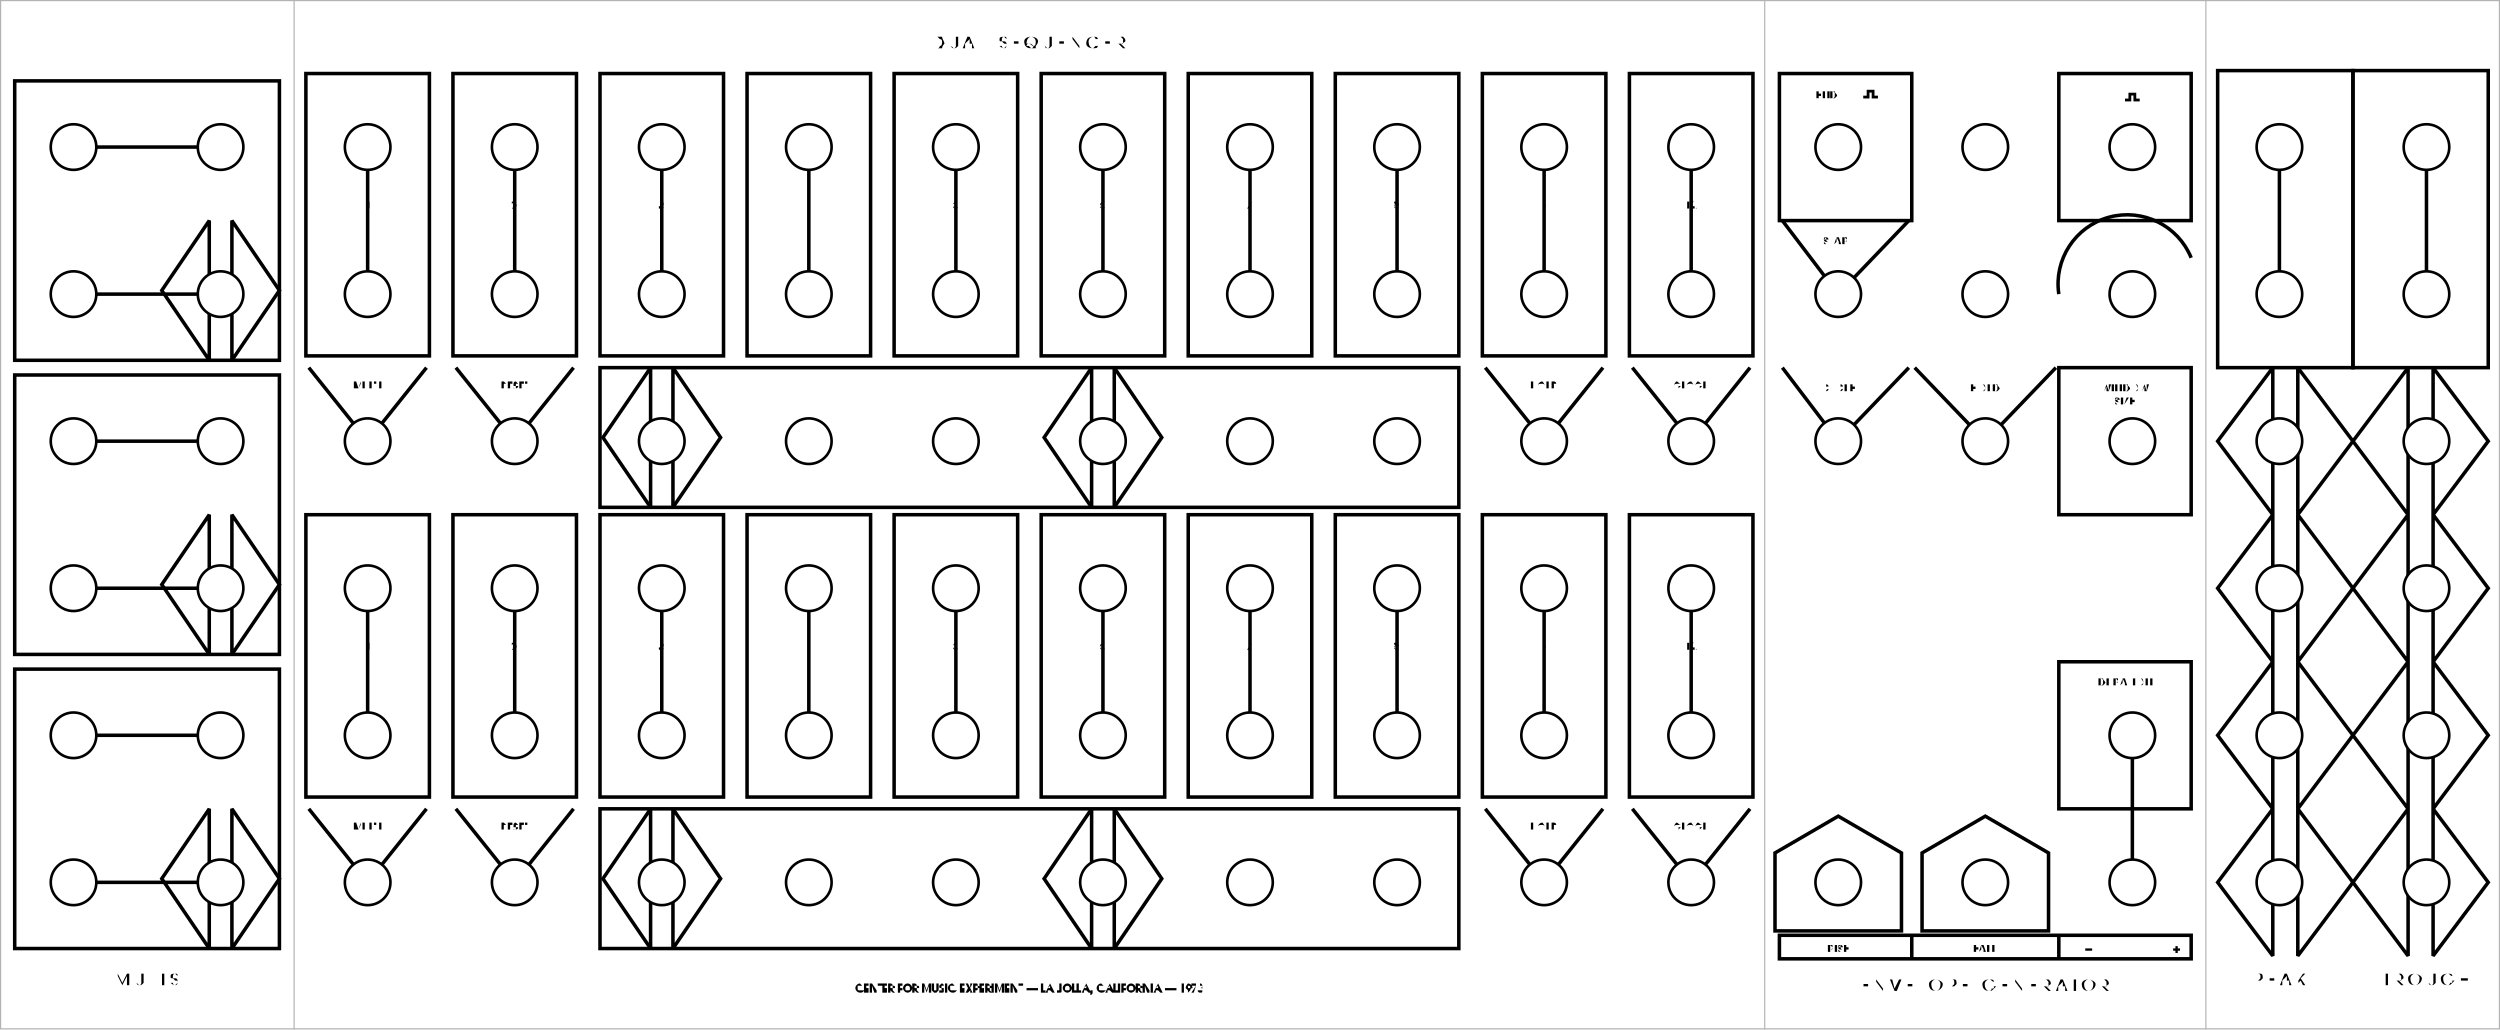
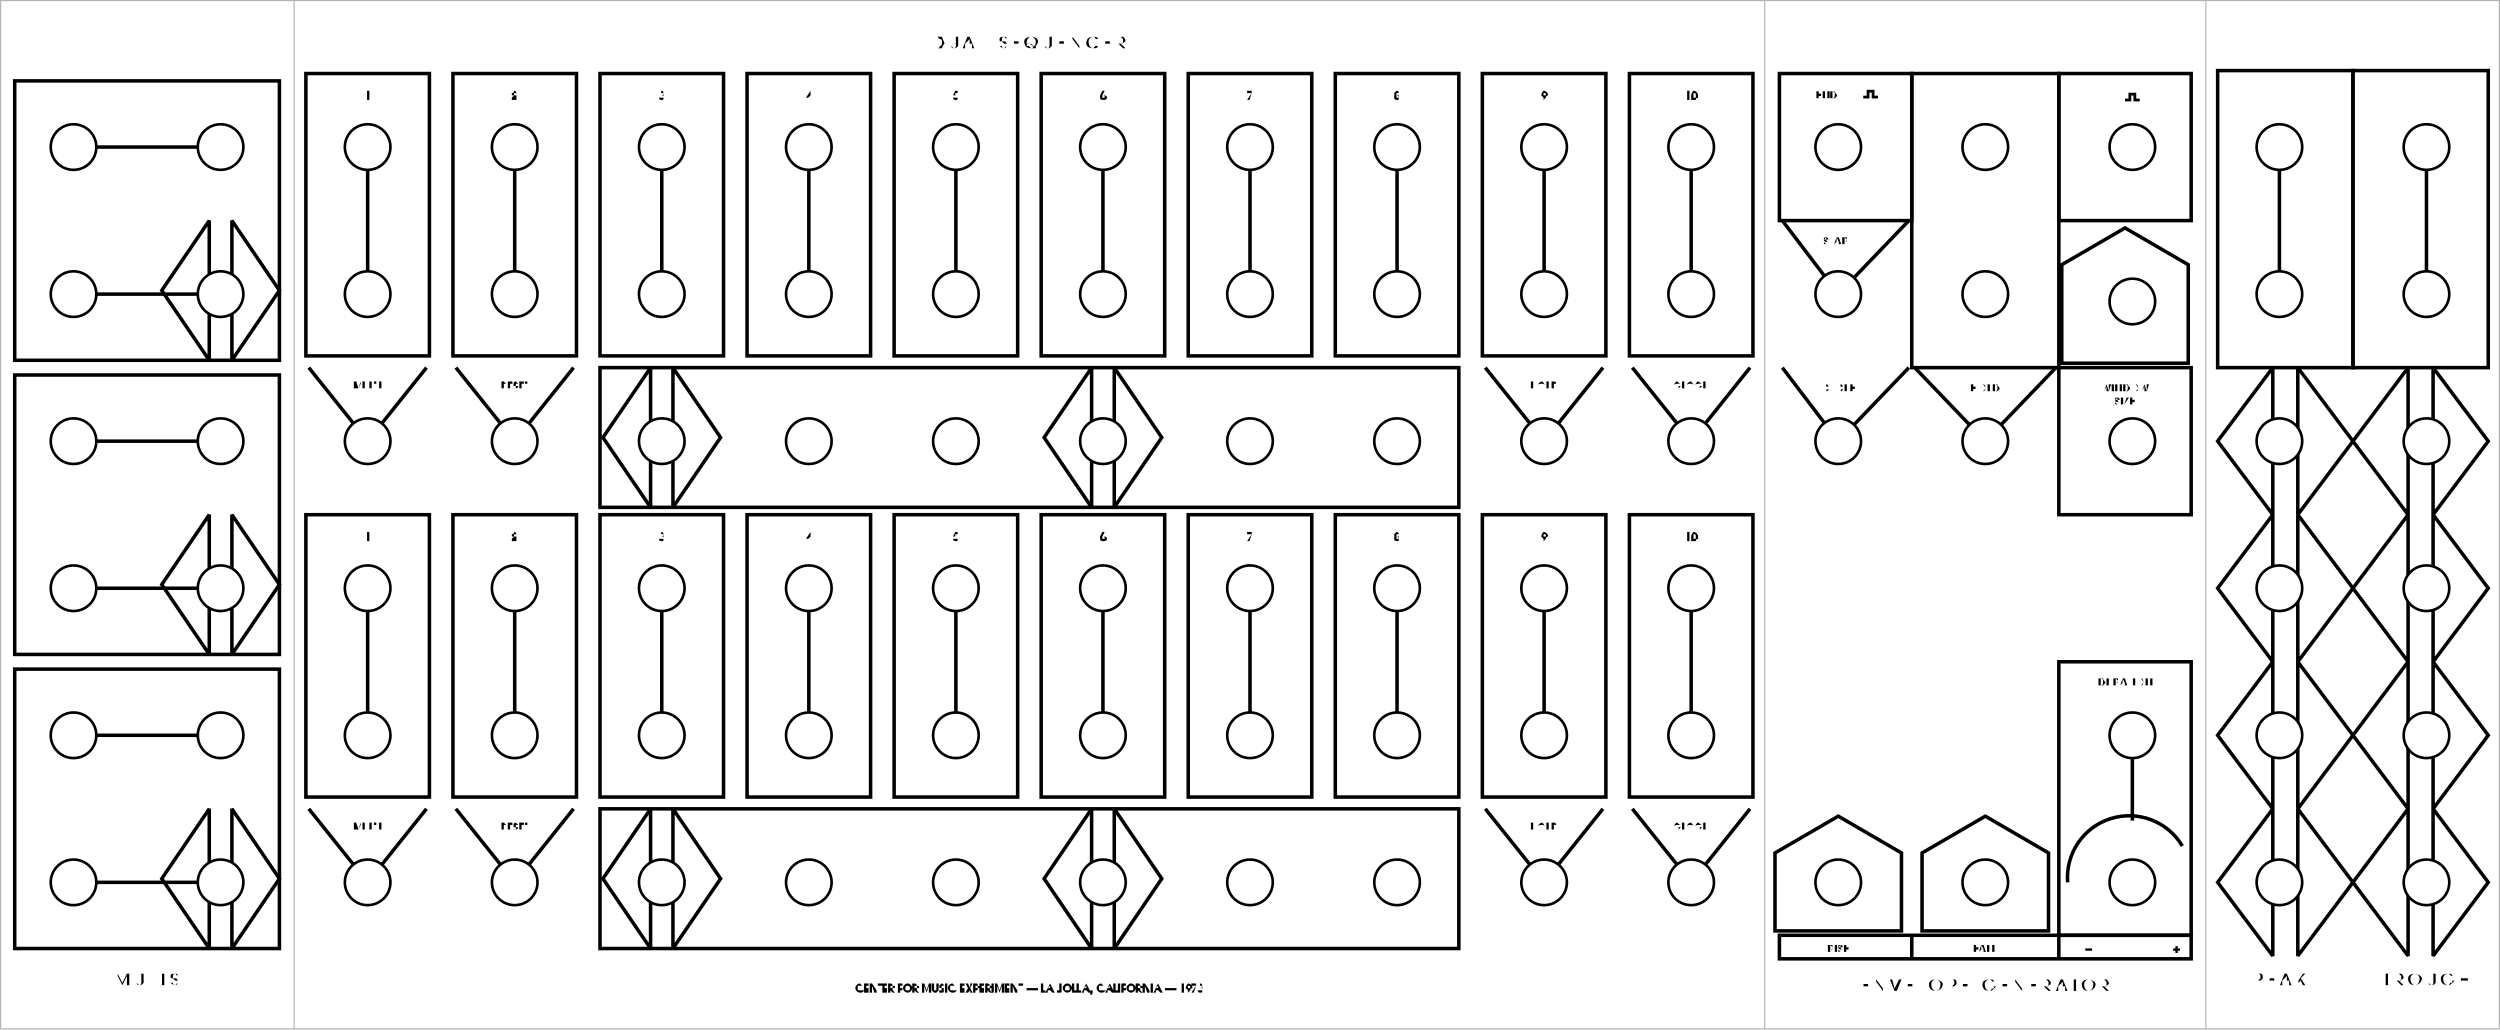
<svg xmlns="http://www.w3.org/2000/svg" width="17in" height="7in" viewBox="0 0 17 7">
  <rect x="0" y="0" width="17" height="7" fill="#ffffff" />
  <rect x="0.004" y="0.004" width="16.992" height="6.992" fill="none" stroke="#b3b3b3" stroke-width="0.008" />
  <g transform="translate(0,0)">
    <path d="M 0.1,0.55 L 1.9,0.55 L 1.9,2.45 L 0.1,2.45 Z" fill="none" stroke="#000000" stroke-width="0.024" stroke-linejoin="miter" stroke-miterlimit="1.5" stroke-linecap="butt" />
    <path d="M 0.5,1 L 1.5,1" fill="none" stroke="#000000" stroke-width="0.024" stroke-linejoin="miter" stroke-miterlimit="1.5" stroke-linecap="butt" />
    <path d="M 1.423,1.5 L 1.1,1.975 L 1.423,2.45 Z" fill="none" stroke="#000000" stroke-width="0.024" stroke-linejoin="miter" stroke-miterlimit="1.5" stroke-linecap="butt" />
    <path d="M 1.577,1.5 L 1.9,1.975 L 1.577,2.45 Z" fill="none" stroke="#000000" stroke-width="0.024" stroke-linejoin="miter" stroke-miterlimit="1.5" stroke-linecap="butt" />
    <path d="M 0.5,2 L 1.5,2" fill="none" stroke="#000000" stroke-width="0.024" stroke-linejoin="miter" stroke-miterlimit="1.5" stroke-linecap="butt" />
    <path d="M 0.1,2.55 L 1.9,2.55 L 1.9,4.45 L 0.1,4.45 Z" fill="none" stroke="#000000" stroke-width="0.024" stroke-linejoin="miter" stroke-miterlimit="1.5" stroke-linecap="butt" />
    <path d="M 0.5,3 L 1.5,3" fill="none" stroke="#000000" stroke-width="0.024" stroke-linejoin="miter" stroke-miterlimit="1.5" stroke-linecap="butt" />
    <path d="M 1.423,3.5 L 1.1,3.975 L 1.423,4.45 Z" fill="none" stroke="#000000" stroke-width="0.024" stroke-linejoin="miter" stroke-miterlimit="1.5" stroke-linecap="butt" />
    <path d="M 1.577,3.5 L 1.9,3.975 L 1.577,4.45 Z" fill="none" stroke="#000000" stroke-width="0.024" stroke-linejoin="miter" stroke-miterlimit="1.5" stroke-linecap="butt" />
    <path d="M 0.5,4 L 1.5,4" fill="none" stroke="#000000" stroke-width="0.024" stroke-linejoin="miter" stroke-miterlimit="1.5" stroke-linecap="butt" />
    <path d="M 0.1,4.55 L 1.9,4.55 L 1.9,6.45 L 0.1,6.45 Z" fill="none" stroke="#000000" stroke-width="0.024" stroke-linejoin="miter" stroke-miterlimit="1.5" stroke-linecap="butt" />
    <path d="M 0.5,5 L 1.5,5" fill="none" stroke="#000000" stroke-width="0.024" stroke-linejoin="miter" stroke-miterlimit="1.5" stroke-linecap="butt" />
    <path d="M 1.423,5.5 L 1.1,5.975 L 1.423,6.45 Z" fill="none" stroke="#000000" stroke-width="0.024" stroke-linejoin="miter" stroke-miterlimit="1.5" stroke-linecap="butt" />
    <path d="M 1.577,5.5 L 1.9,5.975 L 1.577,6.45 Z" fill="none" stroke="#000000" stroke-width="0.024" stroke-linejoin="miter" stroke-miterlimit="1.5" stroke-linecap="butt" />
    <path d="M 0.5,6 L 1.5,6" fill="none" stroke="#000000" stroke-width="0.024" stroke-linejoin="miter" stroke-miterlimit="1.5" stroke-linecap="butt" />
    <circle cx="0.5" cy="1" r="0.155" fill="#ffffff" stroke="#000000" stroke-width="0.018" />
    <circle cx="1.5" cy="1" r="0.155" fill="#ffffff" stroke="#000000" stroke-width="0.018" />
    <circle cx="0.5" cy="2" r="0.155" fill="#ffffff" stroke="#000000" stroke-width="0.018" />
    <circle cx="1.5" cy="2" r="0.155" fill="#ffffff" stroke="#000000" stroke-width="0.018" />
    <circle cx="0.5" cy="3" r="0.155" fill="#ffffff" stroke="#000000" stroke-width="0.018" />
    <circle cx="1.5" cy="3" r="0.155" fill="#ffffff" stroke="#000000" stroke-width="0.018" />
    <circle cx="0.5" cy="4" r="0.155" fill="#ffffff" stroke="#000000" stroke-width="0.018" />
    <circle cx="1.5" cy="4" r="0.155" fill="#ffffff" stroke="#000000" stroke-width="0.018" />
    <circle cx="0.5" cy="5" r="0.155" fill="#ffffff" stroke="#000000" stroke-width="0.018" />
    <circle cx="1.5" cy="5" r="0.155" fill="#ffffff" stroke="#000000" stroke-width="0.018" />
    <circle cx="0.5" cy="6" r="0.155" fill="#ffffff" stroke="#000000" stroke-width="0.018" />
    <circle cx="1.5" cy="6" r="0.155" fill="#ffffff" stroke="#000000" stroke-width="0.018" />
    <text x="1" y="6.7" font-family="Futura, 'Century Gothic', 'URW Gothic', 'Avant Garde', 'Liberation Sans', sans-serif" font-size="0.105" font-weight="normal" text-anchor="middle" fill="#000000" letter-spacing="0.03">MULTS</text>
  </g>
  <g transform="translate(2,0)">
    <path d="M 0.08,0.5 L 0.92,0.5 L 0.92,2.42 L 0.08,2.42 Z" fill="none" stroke="#000000" stroke-width="0.024" stroke-linejoin="miter" stroke-miterlimit="1.5" stroke-linecap="butt" />
-     <text x="0.5" y="1.42" font-family="Futura, 'Century Gothic', 'URW Gothic', 'Avant Garde', 'Liberation Sans', sans-serif" font-size="0.07" font-weight="normal" text-anchor="middle" fill="#000000" letter-spacing="0.01">1</text>
+     <text x="0.5" y="0.68" font-family="Futura, 'Century Gothic', 'URW Gothic', 'Avant Garde', 'Liberation Sans', sans-serif" font-size="0.075" font-weight="bold" text-anchor="middle" fill="#000000">1</text>
    <path d="M 0.5,1 L 0.5,2" fill="none" stroke="#000000" stroke-width="0.024" stroke-linejoin="miter" stroke-miterlimit="1.5" stroke-linecap="butt" />
    <path d="M 1.08,0.5 L 1.92,0.5 L 1.92,2.42 L 1.08,2.42 Z" fill="none" stroke="#000000" stroke-width="0.024" stroke-linejoin="miter" stroke-miterlimit="1.5" stroke-linecap="butt" />
-     <text x="1.5" y="1.42" font-family="Futura, 'Century Gothic', 'URW Gothic', 'Avant Garde', 'Liberation Sans', sans-serif" font-size="0.07" font-weight="normal" text-anchor="middle" fill="#000000" letter-spacing="0.01">2</text>
+     <text x="1.5" y="0.68" font-family="Futura, 'Century Gothic', 'URW Gothic', 'Avant Garde', 'Liberation Sans', sans-serif" font-size="0.075" font-weight="bold" text-anchor="middle" fill="#000000">2</text>
    <path d="M 1.5,1 L 1.5,2" fill="none" stroke="#000000" stroke-width="0.024" stroke-linejoin="miter" stroke-miterlimit="1.5" stroke-linecap="butt" />
    <path d="M 2.08,0.5 L 2.92,0.5 L 2.92,2.42 L 2.08,2.42 Z" fill="none" stroke="#000000" stroke-width="0.024" stroke-linejoin="miter" stroke-miterlimit="1.5" stroke-linecap="butt" />
-     <text x="2.5" y="1.42" font-family="Futura, 'Century Gothic', 'URW Gothic', 'Avant Garde', 'Liberation Sans', sans-serif" font-size="0.07" font-weight="normal" text-anchor="middle" fill="#000000" letter-spacing="0.01">3</text>
+     <text x="2.5" y="0.68" font-family="Futura, 'Century Gothic', 'URW Gothic', 'Avant Garde', 'Liberation Sans', sans-serif" font-size="0.075" font-weight="bold" text-anchor="middle" fill="#000000">3</text>
    <path d="M 2.5,1 L 2.5,2" fill="none" stroke="#000000" stroke-width="0.024" stroke-linejoin="miter" stroke-miterlimit="1.5" stroke-linecap="butt" />
    <path d="M 3.08,0.5 L 3.92,0.5 L 3.92,2.42 L 3.08,2.42 Z" fill="none" stroke="#000000" stroke-width="0.024" stroke-linejoin="miter" stroke-miterlimit="1.5" stroke-linecap="butt" />
-     <text x="3.5" y="1.42" font-family="Futura, 'Century Gothic', 'URW Gothic', 'Avant Garde', 'Liberation Sans', sans-serif" font-size="0.07" font-weight="normal" text-anchor="middle" fill="#000000" letter-spacing="0.01">4</text>
+     <text x="3.5" y="0.68" font-family="Futura, 'Century Gothic', 'URW Gothic', 'Avant Garde', 'Liberation Sans', sans-serif" font-size="0.075" font-weight="bold" text-anchor="middle" fill="#000000">4</text>
    <path d="M 3.5,1 L 3.5,2" fill="none" stroke="#000000" stroke-width="0.024" stroke-linejoin="miter" stroke-miterlimit="1.5" stroke-linecap="butt" />
    <path d="M 4.08,0.5 L 4.92,0.5 L 4.92,2.42 L 4.08,2.42 Z" fill="none" stroke="#000000" stroke-width="0.024" stroke-linejoin="miter" stroke-miterlimit="1.5" stroke-linecap="butt" />
-     <text x="4.5" y="1.42" font-family="Futura, 'Century Gothic', 'URW Gothic', 'Avant Garde', 'Liberation Sans', sans-serif" font-size="0.07" font-weight="normal" text-anchor="middle" fill="#000000" letter-spacing="0.01">5</text>
+     <text x="4.5" y="0.68" font-family="Futura, 'Century Gothic', 'URW Gothic', 'Avant Garde', 'Liberation Sans', sans-serif" font-size="0.075" font-weight="bold" text-anchor="middle" fill="#000000">5</text>
    <path d="M 4.5,1 L 4.5,2" fill="none" stroke="#000000" stroke-width="0.024" stroke-linejoin="miter" stroke-miterlimit="1.5" stroke-linecap="butt" />
    <path d="M 5.08,0.5 L 5.92,0.5 L 5.92,2.42 L 5.08,2.42 Z" fill="none" stroke="#000000" stroke-width="0.024" stroke-linejoin="miter" stroke-miterlimit="1.5" stroke-linecap="butt" />
-     <text x="5.5" y="1.42" font-family="Futura, 'Century Gothic', 'URW Gothic', 'Avant Garde', 'Liberation Sans', sans-serif" font-size="0.07" font-weight="normal" text-anchor="middle" fill="#000000" letter-spacing="0.01">6</text>
+     <text x="5.5" y="0.68" font-family="Futura, 'Century Gothic', 'URW Gothic', 'Avant Garde', 'Liberation Sans', sans-serif" font-size="0.075" font-weight="bold" text-anchor="middle" fill="#000000">6</text>
    <path d="M 5.5,1 L 5.5,2" fill="none" stroke="#000000" stroke-width="0.024" stroke-linejoin="miter" stroke-miterlimit="1.5" stroke-linecap="butt" />
    <path d="M 6.08,0.5 L 6.92,0.5 L 6.92,2.42 L 6.08,2.42 Z" fill="none" stroke="#000000" stroke-width="0.024" stroke-linejoin="miter" stroke-miterlimit="1.5" stroke-linecap="butt" />
-     <text x="6.5" y="1.42" font-family="Futura, 'Century Gothic', 'URW Gothic', 'Avant Garde', 'Liberation Sans', sans-serif" font-size="0.07" font-weight="normal" text-anchor="middle" fill="#000000" letter-spacing="0.01">7</text>
+     <text x="6.5" y="0.68" font-family="Futura, 'Century Gothic', 'URW Gothic', 'Avant Garde', 'Liberation Sans', sans-serif" font-size="0.075" font-weight="bold" text-anchor="middle" fill="#000000">7</text>
    <path d="M 6.5,1 L 6.5,2" fill="none" stroke="#000000" stroke-width="0.024" stroke-linejoin="miter" stroke-miterlimit="1.5" stroke-linecap="butt" />
    <path d="M 7.08,0.5 L 7.92,0.5 L 7.92,2.42 L 7.08,2.42 Z" fill="none" stroke="#000000" stroke-width="0.024" stroke-linejoin="miter" stroke-miterlimit="1.5" stroke-linecap="butt" />
-     <text x="7.5" y="1.42" font-family="Futura, 'Century Gothic', 'URW Gothic', 'Avant Garde', 'Liberation Sans', sans-serif" font-size="0.07" font-weight="normal" text-anchor="middle" fill="#000000" letter-spacing="0.01">8</text>
+     <text x="7.5" y="0.68" font-family="Futura, 'Century Gothic', 'URW Gothic', 'Avant Garde', 'Liberation Sans', sans-serif" font-size="0.075" font-weight="bold" text-anchor="middle" fill="#000000">8</text>
    <path d="M 7.5,1 L 7.5,2" fill="none" stroke="#000000" stroke-width="0.024" stroke-linejoin="miter" stroke-miterlimit="1.5" stroke-linecap="butt" />
    <path d="M 8.08,0.5 L 8.92,0.5 L 8.92,2.42 L 8.08,2.42 Z" fill="none" stroke="#000000" stroke-width="0.024" stroke-linejoin="miter" stroke-miterlimit="1.5" stroke-linecap="butt" />
-     <text x="8.5" y="1.42" font-family="Futura, 'Century Gothic', 'URW Gothic', 'Avant Garde', 'Liberation Sans', sans-serif" font-size="0.07" font-weight="normal" text-anchor="middle" fill="#000000" letter-spacing="0.01">9</text>
+     <text x="8.5" y="0.68" font-family="Futura, 'Century Gothic', 'URW Gothic', 'Avant Garde', 'Liberation Sans', sans-serif" font-size="0.075" font-weight="bold" text-anchor="middle" fill="#000000">9</text>
    <path d="M 8.5,1 L 8.5,2" fill="none" stroke="#000000" stroke-width="0.024" stroke-linejoin="miter" stroke-miterlimit="1.5" stroke-linecap="butt" />
    <path d="M 9.08,0.5 L 9.92,0.5 L 9.92,2.42 L 9.08,2.42 Z" fill="none" stroke="#000000" stroke-width="0.024" stroke-linejoin="miter" stroke-miterlimit="1.5" stroke-linecap="butt" />
-     <text x="9.5" y="1.42" font-family="Futura, 'Century Gothic', 'URW Gothic', 'Avant Garde', 'Liberation Sans', sans-serif" font-size="0.07" font-weight="normal" text-anchor="middle" fill="#000000" letter-spacing="0.01">10</text>
+     <text x="9.5" y="0.68" font-family="Futura, 'Century Gothic', 'URW Gothic', 'Avant Garde', 'Liberation Sans', sans-serif" font-size="0.075" font-weight="bold" text-anchor="middle" fill="#000000">10</text>
    <path d="M 9.5,1 L 9.5,2" fill="none" stroke="#000000" stroke-width="0.024" stroke-linejoin="miter" stroke-miterlimit="1.5" stroke-linecap="butt" />
    <path d="M 0.1,2.5 L 0.5,3 L 0.9,2.5" fill="none" stroke="#000000" stroke-width="0.024" stroke-linejoin="miter" stroke-miterlimit="1.5" stroke-linecap="butt" />
    <text x="0.5" y="2.64" font-family="Futura, 'Century Gothic', 'URW Gothic', 'Avant Garde', 'Liberation Sans', sans-serif" font-size="0.055" font-weight="normal" text-anchor="middle" fill="#000000" letter-spacing="0.01">MULTI</text>
    <path d="M 1.1,2.5 L 1.5,3 L 1.9,2.5" fill="none" stroke="#000000" stroke-width="0.024" stroke-linejoin="miter" stroke-miterlimit="1.5" stroke-linecap="butt" />
    <text x="1.5" y="2.64" font-family="Futura, 'Century Gothic', 'URW Gothic', 'Avant Garde', 'Liberation Sans', sans-serif" font-size="0.055" font-weight="normal" text-anchor="middle" fill="#000000" letter-spacing="0.01">RESET</text>
    <path d="M 8.1,2.5 L 8.5,3 L 8.9,2.5" fill="none" stroke="#000000" stroke-width="0.024" stroke-linejoin="miter" stroke-miterlimit="1.5" stroke-linecap="butt" />
    <text x="8.5" y="2.64" font-family="Futura, 'Century Gothic', 'URW Gothic', 'Avant Garde', 'Liberation Sans', sans-serif" font-size="0.055" font-weight="normal" text-anchor="middle" fill="#000000" letter-spacing="0.01">HOLD</text>
    <path d="M 9.1,2.5 L 9.5,3 L 9.9,2.5" fill="none" stroke="#000000" stroke-width="0.024" stroke-linejoin="miter" stroke-miterlimit="1.5" stroke-linecap="butt" />
    <text x="9.5" y="2.64" font-family="Futura, 'Century Gothic', 'URW Gothic', 'Avant Garde', 'Liberation Sans', sans-serif" font-size="0.055" font-weight="normal" text-anchor="middle" fill="#000000" letter-spacing="0.01">CLOCK</text>
    <path d="M 2.424,2.5 L 2.1,2.975 L 2.424,3.45 Z" fill="none" stroke="#000000" stroke-width="0.024" stroke-linejoin="miter" stroke-miterlimit="1.5" stroke-linecap="butt" />
    <path d="M 2.576,2.5 L 2.9,2.975 L 2.576,3.45 Z" fill="none" stroke="#000000" stroke-width="0.024" stroke-linejoin="miter" stroke-miterlimit="1.5" stroke-linecap="butt" />
    <path d="M 5.423,2.5 L 5.1,2.975 L 5.423,3.45 Z" fill="none" stroke="#000000" stroke-width="0.024" stroke-linejoin="miter" stroke-miterlimit="1.5" stroke-linecap="butt" />
    <path d="M 5.577,2.5 L 5.9,2.975 L 5.577,3.45 Z" fill="none" stroke="#000000" stroke-width="0.024" stroke-linejoin="miter" stroke-miterlimit="1.5" stroke-linecap="butt" />
    <path d="M 2.08,2.5 L 7.92,2.5 L 7.92,3.45 L 2.08,3.45 Z" fill="none" stroke="#000000" stroke-width="0.024" stroke-linejoin="miter" stroke-miterlimit="1.5" stroke-linecap="butt" />
    <path d="M 0.08,3.5 L 0.92,3.5 L 0.92,5.42 L 0.08,5.42 Z" fill="none" stroke="#000000" stroke-width="0.024" stroke-linejoin="miter" stroke-miterlimit="1.5" stroke-linecap="butt" />
-     <text x="0.5" y="4.42" font-family="Futura, 'Century Gothic', 'URW Gothic', 'Avant Garde', 'Liberation Sans', sans-serif" font-size="0.07" font-weight="normal" text-anchor="middle" fill="#000000" letter-spacing="0.01">1</text>
+     <text x="0.5" y="3.68" font-family="Futura, 'Century Gothic', 'URW Gothic', 'Avant Garde', 'Liberation Sans', sans-serif" font-size="0.075" font-weight="bold" text-anchor="middle" fill="#000000">1</text>
    <path d="M 0.5,4 L 0.5,5" fill="none" stroke="#000000" stroke-width="0.024" stroke-linejoin="miter" stroke-miterlimit="1.5" stroke-linecap="butt" />
    <path d="M 1.08,3.5 L 1.92,3.5 L 1.92,5.42 L 1.08,5.42 Z" fill="none" stroke="#000000" stroke-width="0.024" stroke-linejoin="miter" stroke-miterlimit="1.5" stroke-linecap="butt" />
-     <text x="1.5" y="4.42" font-family="Futura, 'Century Gothic', 'URW Gothic', 'Avant Garde', 'Liberation Sans', sans-serif" font-size="0.07" font-weight="normal" text-anchor="middle" fill="#000000" letter-spacing="0.01">2</text>
+     <text x="1.5" y="3.68" font-family="Futura, 'Century Gothic', 'URW Gothic', 'Avant Garde', 'Liberation Sans', sans-serif" font-size="0.075" font-weight="bold" text-anchor="middle" fill="#000000">2</text>
    <path d="M 1.5,4 L 1.5,5" fill="none" stroke="#000000" stroke-width="0.024" stroke-linejoin="miter" stroke-miterlimit="1.5" stroke-linecap="butt" />
    <path d="M 2.08,3.5 L 2.92,3.5 L 2.92,5.42 L 2.08,5.42 Z" fill="none" stroke="#000000" stroke-width="0.024" stroke-linejoin="miter" stroke-miterlimit="1.5" stroke-linecap="butt" />
-     <text x="2.5" y="4.42" font-family="Futura, 'Century Gothic', 'URW Gothic', 'Avant Garde', 'Liberation Sans', sans-serif" font-size="0.07" font-weight="normal" text-anchor="middle" fill="#000000" letter-spacing="0.01">3</text>
+     <text x="2.5" y="3.68" font-family="Futura, 'Century Gothic', 'URW Gothic', 'Avant Garde', 'Liberation Sans', sans-serif" font-size="0.075" font-weight="bold" text-anchor="middle" fill="#000000">3</text>
    <path d="M 2.5,4 L 2.5,5" fill="none" stroke="#000000" stroke-width="0.024" stroke-linejoin="miter" stroke-miterlimit="1.5" stroke-linecap="butt" />
    <path d="M 3.08,3.5 L 3.92,3.5 L 3.92,5.42 L 3.08,5.42 Z" fill="none" stroke="#000000" stroke-width="0.024" stroke-linejoin="miter" stroke-miterlimit="1.5" stroke-linecap="butt" />
-     <text x="3.5" y="4.42" font-family="Futura, 'Century Gothic', 'URW Gothic', 'Avant Garde', 'Liberation Sans', sans-serif" font-size="0.07" font-weight="normal" text-anchor="middle" fill="#000000" letter-spacing="0.01">4</text>
+     <text x="3.5" y="3.68" font-family="Futura, 'Century Gothic', 'URW Gothic', 'Avant Garde', 'Liberation Sans', sans-serif" font-size="0.075" font-weight="bold" text-anchor="middle" fill="#000000">4</text>
    <path d="M 3.5,4 L 3.5,5" fill="none" stroke="#000000" stroke-width="0.024" stroke-linejoin="miter" stroke-miterlimit="1.5" stroke-linecap="butt" />
    <path d="M 4.08,3.5 L 4.92,3.5 L 4.92,5.42 L 4.08,5.42 Z" fill="none" stroke="#000000" stroke-width="0.024" stroke-linejoin="miter" stroke-miterlimit="1.5" stroke-linecap="butt" />
-     <text x="4.5" y="4.42" font-family="Futura, 'Century Gothic', 'URW Gothic', 'Avant Garde', 'Liberation Sans', sans-serif" font-size="0.07" font-weight="normal" text-anchor="middle" fill="#000000" letter-spacing="0.01">5</text>
+     <text x="4.5" y="3.68" font-family="Futura, 'Century Gothic', 'URW Gothic', 'Avant Garde', 'Liberation Sans', sans-serif" font-size="0.075" font-weight="bold" text-anchor="middle" fill="#000000">5</text>
    <path d="M 4.5,4 L 4.5,5" fill="none" stroke="#000000" stroke-width="0.024" stroke-linejoin="miter" stroke-miterlimit="1.5" stroke-linecap="butt" />
    <path d="M 5.08,3.5 L 5.92,3.5 L 5.92,5.42 L 5.08,5.42 Z" fill="none" stroke="#000000" stroke-width="0.024" stroke-linejoin="miter" stroke-miterlimit="1.5" stroke-linecap="butt" />
-     <text x="5.5" y="4.42" font-family="Futura, 'Century Gothic', 'URW Gothic', 'Avant Garde', 'Liberation Sans', sans-serif" font-size="0.07" font-weight="normal" text-anchor="middle" fill="#000000" letter-spacing="0.01">6</text>
+     <text x="5.5" y="3.68" font-family="Futura, 'Century Gothic', 'URW Gothic', 'Avant Garde', 'Liberation Sans', sans-serif" font-size="0.075" font-weight="bold" text-anchor="middle" fill="#000000">6</text>
    <path d="M 5.5,4 L 5.5,5" fill="none" stroke="#000000" stroke-width="0.024" stroke-linejoin="miter" stroke-miterlimit="1.5" stroke-linecap="butt" />
    <path d="M 6.08,3.5 L 6.92,3.5 L 6.92,5.42 L 6.08,5.42 Z" fill="none" stroke="#000000" stroke-width="0.024" stroke-linejoin="miter" stroke-miterlimit="1.5" stroke-linecap="butt" />
-     <text x="6.5" y="4.42" font-family="Futura, 'Century Gothic', 'URW Gothic', 'Avant Garde', 'Liberation Sans', sans-serif" font-size="0.07" font-weight="normal" text-anchor="middle" fill="#000000" letter-spacing="0.01">7</text>
+     <text x="6.5" y="3.68" font-family="Futura, 'Century Gothic', 'URW Gothic', 'Avant Garde', 'Liberation Sans', sans-serif" font-size="0.075" font-weight="bold" text-anchor="middle" fill="#000000">7</text>
    <path d="M 6.5,4 L 6.5,5" fill="none" stroke="#000000" stroke-width="0.024" stroke-linejoin="miter" stroke-miterlimit="1.5" stroke-linecap="butt" />
    <path d="M 7.08,3.5 L 7.92,3.5 L 7.92,5.42 L 7.08,5.42 Z" fill="none" stroke="#000000" stroke-width="0.024" stroke-linejoin="miter" stroke-miterlimit="1.5" stroke-linecap="butt" />
-     <text x="7.5" y="4.42" font-family="Futura, 'Century Gothic', 'URW Gothic', 'Avant Garde', 'Liberation Sans', sans-serif" font-size="0.07" font-weight="normal" text-anchor="middle" fill="#000000" letter-spacing="0.01">8</text>
+     <text x="7.5" y="3.68" font-family="Futura, 'Century Gothic', 'URW Gothic', 'Avant Garde', 'Liberation Sans', sans-serif" font-size="0.075" font-weight="bold" text-anchor="middle" fill="#000000">8</text>
    <path d="M 7.5,4 L 7.5,5" fill="none" stroke="#000000" stroke-width="0.024" stroke-linejoin="miter" stroke-miterlimit="1.5" stroke-linecap="butt" />
    <path d="M 8.08,3.5 L 8.92,3.5 L 8.92,5.42 L 8.08,5.42 Z" fill="none" stroke="#000000" stroke-width="0.024" stroke-linejoin="miter" stroke-miterlimit="1.5" stroke-linecap="butt" />
-     <text x="8.5" y="4.42" font-family="Futura, 'Century Gothic', 'URW Gothic', 'Avant Garde', 'Liberation Sans', sans-serif" font-size="0.07" font-weight="normal" text-anchor="middle" fill="#000000" letter-spacing="0.01">9</text>
+     <text x="8.5" y="3.68" font-family="Futura, 'Century Gothic', 'URW Gothic', 'Avant Garde', 'Liberation Sans', sans-serif" font-size="0.075" font-weight="bold" text-anchor="middle" fill="#000000">9</text>
    <path d="M 8.5,4 L 8.5,5" fill="none" stroke="#000000" stroke-width="0.024" stroke-linejoin="miter" stroke-miterlimit="1.5" stroke-linecap="butt" />
    <path d="M 9.08,3.5 L 9.92,3.5 L 9.92,5.42 L 9.08,5.42 Z" fill="none" stroke="#000000" stroke-width="0.024" stroke-linejoin="miter" stroke-miterlimit="1.5" stroke-linecap="butt" />
-     <text x="9.5" y="4.42" font-family="Futura, 'Century Gothic', 'URW Gothic', 'Avant Garde', 'Liberation Sans', sans-serif" font-size="0.07" font-weight="normal" text-anchor="middle" fill="#000000" letter-spacing="0.01">10</text>
+     <text x="9.5" y="3.68" font-family="Futura, 'Century Gothic', 'URW Gothic', 'Avant Garde', 'Liberation Sans', sans-serif" font-size="0.075" font-weight="bold" text-anchor="middle" fill="#000000">10</text>
    <path d="M 9.5,4 L 9.5,5" fill="none" stroke="#000000" stroke-width="0.024" stroke-linejoin="miter" stroke-miterlimit="1.5" stroke-linecap="butt" />
    <path d="M 0.1,5.5 L 0.5,6 L 0.9,5.5" fill="none" stroke="#000000" stroke-width="0.024" stroke-linejoin="miter" stroke-miterlimit="1.5" stroke-linecap="butt" />
    <text x="0.5" y="5.64" font-family="Futura, 'Century Gothic', 'URW Gothic', 'Avant Garde', 'Liberation Sans', sans-serif" font-size="0.055" font-weight="normal" text-anchor="middle" fill="#000000" letter-spacing="0.01">MULTI</text>
    <path d="M 1.1,5.5 L 1.5,6 L 1.9,5.5" fill="none" stroke="#000000" stroke-width="0.024" stroke-linejoin="miter" stroke-miterlimit="1.5" stroke-linecap="butt" />
    <text x="1.5" y="5.64" font-family="Futura, 'Century Gothic', 'URW Gothic', 'Avant Garde', 'Liberation Sans', sans-serif" font-size="0.055" font-weight="normal" text-anchor="middle" fill="#000000" letter-spacing="0.01">RESET</text>
    <path d="M 8.1,5.5 L 8.5,6 L 8.9,5.5" fill="none" stroke="#000000" stroke-width="0.024" stroke-linejoin="miter" stroke-miterlimit="1.5" stroke-linecap="butt" />
    <text x="8.5" y="5.64" font-family="Futura, 'Century Gothic', 'URW Gothic', 'Avant Garde', 'Liberation Sans', sans-serif" font-size="0.055" font-weight="normal" text-anchor="middle" fill="#000000" letter-spacing="0.01">HOLD</text>
    <path d="M 9.1,5.5 L 9.5,6 L 9.9,5.5" fill="none" stroke="#000000" stroke-width="0.024" stroke-linejoin="miter" stroke-miterlimit="1.5" stroke-linecap="butt" />
    <text x="9.5" y="5.64" font-family="Futura, 'Century Gothic', 'URW Gothic', 'Avant Garde', 'Liberation Sans', sans-serif" font-size="0.055" font-weight="normal" text-anchor="middle" fill="#000000" letter-spacing="0.01">CLOCK</text>
    <path d="M 2.424,5.5 L 2.1,5.975 L 2.424,6.45 Z" fill="none" stroke="#000000" stroke-width="0.024" stroke-linejoin="miter" stroke-miterlimit="1.5" stroke-linecap="butt" />
    <path d="M 2.576,5.5 L 2.9,5.975 L 2.576,6.45 Z" fill="none" stroke="#000000" stroke-width="0.024" stroke-linejoin="miter" stroke-miterlimit="1.5" stroke-linecap="butt" />
    <path d="M 5.423,5.5 L 5.1,5.975 L 5.423,6.45 Z" fill="none" stroke="#000000" stroke-width="0.024" stroke-linejoin="miter" stroke-miterlimit="1.5" stroke-linecap="butt" />
    <path d="M 5.577,5.5 L 5.9,5.975 L 5.577,6.45 Z" fill="none" stroke="#000000" stroke-width="0.024" stroke-linejoin="miter" stroke-miterlimit="1.5" stroke-linecap="butt" />
    <path d="M 2.08,5.5 L 7.92,5.5 L 7.92,6.45 L 2.08,6.45 Z" fill="none" stroke="#000000" stroke-width="0.024" stroke-linejoin="miter" stroke-miterlimit="1.5" stroke-linecap="butt" />
    <text x="5" y="6.75" font-family="Futura, 'Century Gothic', 'URW Gothic', 'Avant Garde', 'Liberation Sans', sans-serif" font-size="0.075" font-weight="bold" text-anchor="middle" fill="#000000">CENTER FOR MUSIC EXPERIMENT — LA JOLLA, CALIFORNIA — 1973</text>
    <circle cx="0.5" cy="1" r="0.155" fill="#ffffff" stroke="#000000" stroke-width="0.018" />
    <circle cx="0.5" cy="2" r="0.155" fill="#ffffff" stroke="#000000" stroke-width="0.018" />
    <circle cx="1.5" cy="1" r="0.155" fill="#ffffff" stroke="#000000" stroke-width="0.018" />
    <circle cx="1.5" cy="2" r="0.155" fill="#ffffff" stroke="#000000" stroke-width="0.018" />
    <circle cx="2.5" cy="1" r="0.155" fill="#ffffff" stroke="#000000" stroke-width="0.018" />
    <circle cx="2.5" cy="2" r="0.155" fill="#ffffff" stroke="#000000" stroke-width="0.018" />
    <circle cx="3.5" cy="1" r="0.155" fill="#ffffff" stroke="#000000" stroke-width="0.018" />
    <circle cx="3.5" cy="2" r="0.155" fill="#ffffff" stroke="#000000" stroke-width="0.018" />
    <circle cx="4.5" cy="1" r="0.155" fill="#ffffff" stroke="#000000" stroke-width="0.018" />
    <circle cx="4.5" cy="2" r="0.155" fill="#ffffff" stroke="#000000" stroke-width="0.018" />
    <circle cx="5.5" cy="1" r="0.155" fill="#ffffff" stroke="#000000" stroke-width="0.018" />
    <circle cx="5.5" cy="2" r="0.155" fill="#ffffff" stroke="#000000" stroke-width="0.018" />
    <circle cx="6.5" cy="1" r="0.155" fill="#ffffff" stroke="#000000" stroke-width="0.018" />
    <circle cx="6.5" cy="2" r="0.155" fill="#ffffff" stroke="#000000" stroke-width="0.018" />
    <circle cx="7.5" cy="1" r="0.155" fill="#ffffff" stroke="#000000" stroke-width="0.018" />
    <circle cx="7.5" cy="2" r="0.155" fill="#ffffff" stroke="#000000" stroke-width="0.018" />
    <circle cx="8.5" cy="1" r="0.155" fill="#ffffff" stroke="#000000" stroke-width="0.018" />
    <circle cx="8.5" cy="2" r="0.155" fill="#ffffff" stroke="#000000" stroke-width="0.018" />
    <circle cx="9.5" cy="1" r="0.155" fill="#ffffff" stroke="#000000" stroke-width="0.018" />
    <circle cx="9.5" cy="2" r="0.155" fill="#ffffff" stroke="#000000" stroke-width="0.018" />
    <circle cx="0.5" cy="3" r="0.155" fill="#ffffff" stroke="#000000" stroke-width="0.018" />
    <circle cx="1.5" cy="3" r="0.155" fill="#ffffff" stroke="#000000" stroke-width="0.018" />
    <circle cx="8.5" cy="3" r="0.155" fill="#ffffff" stroke="#000000" stroke-width="0.018" />
    <circle cx="9.5" cy="3" r="0.155" fill="#ffffff" stroke="#000000" stroke-width="0.018" />
    <circle cx="2.5" cy="3" r="0.155" fill="#ffffff" stroke="#000000" stroke-width="0.018" />
    <circle cx="5.5" cy="3" r="0.155" fill="#ffffff" stroke="#000000" stroke-width="0.018" />
    <circle cx="3.5" cy="3" r="0.155" fill="#ffffff" stroke="#000000" stroke-width="0.018" />
    <circle cx="4.5" cy="3" r="0.155" fill="#ffffff" stroke="#000000" stroke-width="0.018" />
    <circle cx="6.5" cy="3" r="0.155" fill="#ffffff" stroke="#000000" stroke-width="0.018" />
    <circle cx="7.5" cy="3" r="0.155" fill="#ffffff" stroke="#000000" stroke-width="0.018" />
    <circle cx="0.5" cy="4" r="0.155" fill="#ffffff" stroke="#000000" stroke-width="0.018" />
    <circle cx="0.5" cy="5" r="0.155" fill="#ffffff" stroke="#000000" stroke-width="0.018" />
    <circle cx="1.5" cy="4" r="0.155" fill="#ffffff" stroke="#000000" stroke-width="0.018" />
    <circle cx="1.5" cy="5" r="0.155" fill="#ffffff" stroke="#000000" stroke-width="0.018" />
    <circle cx="2.5" cy="4" r="0.155" fill="#ffffff" stroke="#000000" stroke-width="0.018" />
    <circle cx="2.5" cy="5" r="0.155" fill="#ffffff" stroke="#000000" stroke-width="0.018" />
    <circle cx="3.5" cy="4" r="0.155" fill="#ffffff" stroke="#000000" stroke-width="0.018" />
    <circle cx="3.5" cy="5" r="0.155" fill="#ffffff" stroke="#000000" stroke-width="0.018" />
    <circle cx="4.5" cy="4" r="0.155" fill="#ffffff" stroke="#000000" stroke-width="0.018" />
    <circle cx="4.5" cy="5" r="0.155" fill="#ffffff" stroke="#000000" stroke-width="0.018" />
    <circle cx="5.5" cy="4" r="0.155" fill="#ffffff" stroke="#000000" stroke-width="0.018" />
    <circle cx="5.5" cy="5" r="0.155" fill="#ffffff" stroke="#000000" stroke-width="0.018" />
    <circle cx="6.5" cy="4" r="0.155" fill="#ffffff" stroke="#000000" stroke-width="0.018" />
    <circle cx="6.5" cy="5" r="0.155" fill="#ffffff" stroke="#000000" stroke-width="0.018" />
    <circle cx="7.5" cy="4" r="0.155" fill="#ffffff" stroke="#000000" stroke-width="0.018" />
    <circle cx="7.5" cy="5" r="0.155" fill="#ffffff" stroke="#000000" stroke-width="0.018" />
    <circle cx="8.5" cy="4" r="0.155" fill="#ffffff" stroke="#000000" stroke-width="0.018" />
    <circle cx="8.5" cy="5" r="0.155" fill="#ffffff" stroke="#000000" stroke-width="0.018" />
    <circle cx="9.5" cy="4" r="0.155" fill="#ffffff" stroke="#000000" stroke-width="0.018" />
    <circle cx="9.5" cy="5" r="0.155" fill="#ffffff" stroke="#000000" stroke-width="0.018" />
    <circle cx="0.5" cy="6" r="0.155" fill="#ffffff" stroke="#000000" stroke-width="0.018" />
    <circle cx="1.5" cy="6" r="0.155" fill="#ffffff" stroke="#000000" stroke-width="0.018" />
    <circle cx="8.5" cy="6" r="0.155" fill="#ffffff" stroke="#000000" stroke-width="0.018" />
    <circle cx="9.5" cy="6" r="0.155" fill="#ffffff" stroke="#000000" stroke-width="0.018" />
    <circle cx="2.5" cy="6" r="0.155" fill="#ffffff" stroke="#000000" stroke-width="0.018" />
    <circle cx="5.5" cy="6" r="0.155" fill="#ffffff" stroke="#000000" stroke-width="0.018" />
    <circle cx="3.5" cy="6" r="0.155" fill="#ffffff" stroke="#000000" stroke-width="0.018" />
    <circle cx="4.5" cy="6" r="0.155" fill="#ffffff" stroke="#000000" stroke-width="0.018" />
    <circle cx="6.5" cy="6" r="0.155" fill="#ffffff" stroke="#000000" stroke-width="0.018" />
    <circle cx="7.5" cy="6" r="0.155" fill="#ffffff" stroke="#000000" stroke-width="0.018" />
    <text x="5" y="0.33" font-family="Futura, 'Century Gothic', 'URW Gothic', 'Avant Garde', 'Liberation Sans', sans-serif" font-size="0.105" font-weight="normal" text-anchor="middle" fill="#000000" letter-spacing="0.03">DUAL SEQUENCER</text>
  </g>
  <line x1="2" y1="0" x2="2" y2="7" stroke="#b3b3b3" stroke-width="0.008" />
  <g transform="translate(12,0)">
    <path d="M 0.1,0.5 L 1,0.5 L 1,1.5 L 0.1,1.5 Z" fill="none" stroke="#000000" stroke-width="0.024" stroke-linejoin="miter" stroke-miterlimit="1.5" stroke-linecap="butt" />
    <text x="0.42" y="0.67" font-family="Futura, 'Century Gothic', 'URW Gothic', 'Avant Garde', 'Liberation Sans', sans-serif" font-size="0.06" font-weight="normal" text-anchor="middle" fill="#000000" letter-spacing="0.01">END</text>
    <path d="M 0.67,0.66 L 0.703,0.66 L 0.703,0.62 L 0.737,0.62 L 0.737,0.66 L 0.77,0.66" fill="none" stroke="#000000" stroke-width="0.019" stroke-linejoin="miter" stroke-miterlimit="1.5" stroke-linecap="butt" />
+     <path d="M 1,0.5 L 2,0.5 L 2,2.5 L 1,2.5 Z" fill="none" stroke="#000000" stroke-width="0.024" stroke-linejoin="miter" stroke-miterlimit="1.5" stroke-linecap="butt" />
    <path d="M 2,0.5 L 2.9,0.5 L 2.9,1.5 L 2,1.5 Z" fill="none" stroke="#000000" stroke-width="0.024" stroke-linejoin="miter" stroke-miterlimit="1.5" stroke-linecap="butt" />
    <path d="M 2.45,0.68 L 2.483,0.68 L 2.483,0.64 L 2.517,0.64 L 2.517,0.68 L 2.55,0.68" fill="none" stroke="#000000" stroke-width="0.019" stroke-linejoin="miter" stroke-miterlimit="1.5" stroke-linecap="butt" />
    <path d="M 0.12,1.5 L 0.5,2 L 0.98,1.5" fill="none" stroke="#000000" stroke-width="0.024" stroke-linejoin="miter" stroke-miterlimit="1.5" stroke-linecap="butt" />
    <text x="0.5" y="1.66" font-family="Futura, 'Century Gothic', 'URW Gothic', 'Avant Garde', 'Liberation Sans', sans-serif" font-size="0.06" font-weight="normal" text-anchor="middle" fill="#000000" letter-spacing="0.01">START</text>
-     <path d="M 2,2 A 0.47,0.47 0 0 1 2.9,1.753" fill="none" stroke="#000000" stroke-width="0.024" stroke-linejoin="miter" stroke-miterlimit="1.5" stroke-linecap="butt" />
+     <path d="M 2.02,2.47 L 2.02,1.8 L 2.45,1.55 L 2.88,1.8 L 2.88,2.47 Z" fill="none" stroke="#000000" stroke-width="0.024" stroke-linejoin="miter" stroke-miterlimit="1.5" stroke-linecap="butt" />
    <path d="M 0.12,2.5 L 0.5,3 L 0.98,2.5" fill="none" stroke="#000000" stroke-width="0.024" stroke-linejoin="miter" stroke-miterlimit="1.5" stroke-linecap="butt" />
    <text x="0.5" y="2.66" font-family="Futura, 'Century Gothic', 'URW Gothic', 'Avant Garde', 'Liberation Sans', sans-serif" font-size="0.06" font-weight="normal" text-anchor="middle" fill="#000000" letter-spacing="0.01">CYCLE</text>
    <path d="M 1.02,2.5 L 1.5,3 L 1.98,2.5" fill="none" stroke="#000000" stroke-width="0.024" stroke-linejoin="miter" stroke-miterlimit="1.5" stroke-linecap="butt" />
    <text x="1.5" y="2.66" font-family="Futura, 'Century Gothic', 'URW Gothic', 'Avant Garde', 'Liberation Sans', sans-serif" font-size="0.06" font-weight="normal" text-anchor="middle" fill="#000000" letter-spacing="0.01">HOLD</text>
    <path d="M 2,2.5 L 2.9,2.5 L 2.9,3.5 L 2,3.5 Z" fill="none" stroke="#000000" stroke-width="0.024" stroke-linejoin="miter" stroke-miterlimit="1.5" stroke-linecap="butt" />
    <text x="2.45" y="2.66" font-family="Futura, 'Century Gothic', 'URW Gothic', 'Avant Garde', 'Liberation Sans', sans-serif" font-size="0.06" font-weight="normal" text-anchor="middle" fill="#000000" letter-spacing="0.01">WINDOW</text>
    <text x="2.45" y="2.75" font-family="Futura, 'Century Gothic', 'URW Gothic', 'Avant Garde', 'Liberation Sans', sans-serif" font-size="0.06" font-weight="normal" text-anchor="middle" fill="#000000" letter-spacing="0.01">SIZE</text>
-     <path d="M 2,4.5 L 2.9,4.5 L 2.9,5.5 L 2,5.5 Z" fill="none" stroke="#000000" stroke-width="0.024" stroke-linejoin="miter" stroke-miterlimit="1.5" stroke-linecap="butt" />
+     <path d="M 2,4.5 L 2.9,4.5 L 2.9,6.36 L 2,6.36 Z" fill="none" stroke="#000000" stroke-width="0.024" stroke-linejoin="miter" stroke-miterlimit="1.5" stroke-linecap="butt" />
    <text x="2.45" y="4.66" font-family="Futura, 'Century Gothic', 'URW Gothic', 'Avant Garde', 'Liberation Sans', sans-serif" font-size="0.06" font-weight="normal" text-anchor="middle" fill="#000000" letter-spacing="0.01">DURATION</text>
+     <path d="M 2.06,6 A 0.42,0.42 0 0 1 2.84,5.753" fill="none" stroke="#000000" stroke-width="0.024" stroke-linejoin="miter" stroke-miterlimit="1.5" stroke-linecap="butt" />
    <path d="M 0.07,6.33 L 0.07,5.8 L 0.5,5.55 L 0.93,5.8 L 0.93,6.33 Z" fill="none" stroke="#000000" stroke-width="0.024" stroke-linejoin="miter" stroke-miterlimit="1.5" stroke-linecap="butt" />
    <path d="M 1.07,6.33 L 1.07,5.8 L 1.5,5.55 L 1.93,5.8 L 1.93,6.33 Z" fill="none" stroke="#000000" stroke-width="0.024" stroke-linejoin="miter" stroke-miterlimit="1.5" stroke-linecap="butt" />
-     <path d="M 2.5,5 L 2.5,6" fill="none" stroke="#000000" stroke-width="0.024" stroke-linejoin="miter" stroke-miterlimit="1.5" stroke-linecap="butt" />
+     <path d="M 2.5,5 L 2.5,5.58" fill="none" stroke="#000000" stroke-width="0.024" stroke-linejoin="miter" stroke-miterlimit="1.5" stroke-linecap="butt" />
    <path d="M 0.1,6.36 L 2.9,6.36 L 2.9,6.52 L 0.1,6.52 Z" fill="none" stroke="#000000" stroke-width="0.024" stroke-linejoin="miter" stroke-miterlimit="1.5" stroke-linecap="butt" />
    <path d="M 1,6.36 L 1,6.52" fill="none" stroke="#000000" stroke-width="0.024" stroke-linejoin="miter" stroke-miterlimit="1.5" stroke-linecap="butt" />
    <path d="M 2,6.36 L 2,6.52" fill="none" stroke="#000000" stroke-width="0.024" stroke-linejoin="miter" stroke-miterlimit="1.5" stroke-linecap="butt" />
    <text x="0.5" y="6.475" font-family="Futura, 'Century Gothic', 'URW Gothic', 'Avant Garde', 'Liberation Sans', sans-serif" font-size="0.06" font-weight="normal" text-anchor="middle" fill="#000000" letter-spacing="0.01">RISE</text>
    <text x="1.5" y="6.475" font-family="Futura, 'Century Gothic', 'URW Gothic', 'Avant Garde', 'Liberation Sans', sans-serif" font-size="0.06" font-weight="normal" text-anchor="middle" fill="#000000" letter-spacing="0.01">FALL</text>
    <text x="2.2" y="6.48" font-family="Futura, 'Century Gothic', 'URW Gothic', 'Avant Garde', 'Liberation Sans', sans-serif" font-size="0.07" font-weight="normal" text-anchor="middle" fill="#000000">−</text>
    <text x="2.8" y="6.48" font-family="Futura, 'Century Gothic', 'URW Gothic', 'Avant Garde', 'Liberation Sans', sans-serif" font-size="0.07" font-weight="normal" text-anchor="middle" fill="#000000">+</text>
    <circle cx="0.5" cy="1" r="0.155" fill="#ffffff" stroke="#000000" stroke-width="0.018" />
    <circle cx="1.5" cy="1" r="0.155" fill="#ffffff" stroke="#000000" stroke-width="0.018" />
    <circle cx="2.5" cy="1" r="0.155" fill="#ffffff" stroke="#000000" stroke-width="0.018" />
    <circle cx="0.5" cy="2" r="0.155" fill="#ffffff" stroke="#000000" stroke-width="0.018" />
    <circle cx="1.5" cy="2" r="0.155" fill="#ffffff" stroke="#000000" stroke-width="0.018" />
-     <circle cx="2.5" cy="2" r="0.155" fill="#ffffff" stroke="#000000" stroke-width="0.018" />
+     <circle cx="2.5" cy="2.05" r="0.155" fill="#ffffff" stroke="#000000" stroke-width="0.018" />
    <circle cx="0.5" cy="3" r="0.155" fill="#ffffff" stroke="#000000" stroke-width="0.018" />
    <circle cx="1.5" cy="3" r="0.155" fill="#ffffff" stroke="#000000" stroke-width="0.018" />
    <circle cx="2.5" cy="3" r="0.155" fill="#ffffff" stroke="#000000" stroke-width="0.018" />
    <circle cx="2.5" cy="5" r="0.155" fill="#ffffff" stroke="#000000" stroke-width="0.018" />
    <circle cx="0.5" cy="6" r="0.155" fill="#ffffff" stroke="#000000" stroke-width="0.018" />
    <circle cx="1.5" cy="6" r="0.155" fill="#ffffff" stroke="#000000" stroke-width="0.018" />
    <circle cx="2.5" cy="6" r="0.155" fill="#ffffff" stroke="#000000" stroke-width="0.018" />
    <text x="1.5" y="6.74" font-family="Futura, 'Century Gothic', 'URW Gothic', 'Avant Garde', 'Liberation Sans', sans-serif" font-size="0.105" font-weight="normal" text-anchor="middle" fill="#000000" letter-spacing="0.03">ENVELOPE GENERATOR</text>
  </g>
  <line x1="12" y1="0" x2="12" y2="7" stroke="#b3b3b3" stroke-width="0.008" />
  <g transform="translate(15,0)">
    <path d="M 0.08,0.48 L 1,0.48 L 1,2.5 L 0.08,2.5 Z" fill="none" stroke="#000000" stroke-width="0.024" stroke-linejoin="miter" stroke-miterlimit="1.5" stroke-linecap="butt" />
    <path d="M 1,0.48 L 1.92,0.48 L 1.92,2.5 L 1,2.5 Z" fill="none" stroke="#000000" stroke-width="0.024" stroke-linejoin="miter" stroke-miterlimit="1.5" stroke-linecap="butt" />
    <path d="M 0.5,1 L 0.5,2" fill="none" stroke="#000000" stroke-width="0.024" stroke-linejoin="miter" stroke-miterlimit="1.5" stroke-linecap="butt" />
    <path d="M 0.455,2.5 L 0.08,3 L 0.455,3.5 Z" fill="none" stroke="#000000" stroke-width="0.024" stroke-linejoin="miter" stroke-miterlimit="1.5" stroke-linecap="butt" />
    <path d="M 0.625,2.5 L 1,3 L 0.625,3.5 Z" fill="none" stroke="#000000" stroke-width="0.024" stroke-linejoin="miter" stroke-miterlimit="1.5" stroke-linecap="butt" />
    <path d="M 0.455,3.5 L 0.08,4 L 0.455,4.5 Z" fill="none" stroke="#000000" stroke-width="0.024" stroke-linejoin="miter" stroke-miterlimit="1.5" stroke-linecap="butt" />
    <path d="M 0.625,3.5 L 1,4 L 0.625,4.5 Z" fill="none" stroke="#000000" stroke-width="0.024" stroke-linejoin="miter" stroke-miterlimit="1.5" stroke-linecap="butt" />
    <path d="M 0.455,4.5 L 0.08,5 L 0.455,5.5 Z" fill="none" stroke="#000000" stroke-width="0.024" stroke-linejoin="miter" stroke-miterlimit="1.5" stroke-linecap="butt" />
    <path d="M 0.625,4.5 L 1,5 L 0.625,5.5 Z" fill="none" stroke="#000000" stroke-width="0.024" stroke-linejoin="miter" stroke-miterlimit="1.5" stroke-linecap="butt" />
    <path d="M 0.455,5.5 L 0.08,6 L 0.455,6.5 Z" fill="none" stroke="#000000" stroke-width="0.024" stroke-linejoin="miter" stroke-miterlimit="1.5" stroke-linecap="butt" />
    <path d="M 0.625,5.5 L 1,6 L 0.625,6.5 Z" fill="none" stroke="#000000" stroke-width="0.024" stroke-linejoin="miter" stroke-miterlimit="1.5" stroke-linecap="butt" />
    <path d="M 1.5,1 L 1.5,2" fill="none" stroke="#000000" stroke-width="0.024" stroke-linejoin="miter" stroke-miterlimit="1.5" stroke-linecap="butt" />
    <path d="M 1.375,2.5 L 1,3 L 1.375,3.5 Z" fill="none" stroke="#000000" stroke-width="0.024" stroke-linejoin="miter" stroke-miterlimit="1.5" stroke-linecap="butt" />
    <path d="M 1.545,2.5 L 1.92,3 L 1.545,3.5 Z" fill="none" stroke="#000000" stroke-width="0.024" stroke-linejoin="miter" stroke-miterlimit="1.5" stroke-linecap="butt" />
    <path d="M 1.375,3.5 L 1,4 L 1.375,4.5 Z" fill="none" stroke="#000000" stroke-width="0.024" stroke-linejoin="miter" stroke-miterlimit="1.5" stroke-linecap="butt" />
    <path d="M 1.545,3.5 L 1.92,4 L 1.545,4.5 Z" fill="none" stroke="#000000" stroke-width="0.024" stroke-linejoin="miter" stroke-miterlimit="1.5" stroke-linecap="butt" />
    <path d="M 1.375,4.5 L 1,5 L 1.375,5.5 Z" fill="none" stroke="#000000" stroke-width="0.024" stroke-linejoin="miter" stroke-miterlimit="1.5" stroke-linecap="butt" />
    <path d="M 1.545,4.5 L 1.92,5 L 1.545,5.5 Z" fill="none" stroke="#000000" stroke-width="0.024" stroke-linejoin="miter" stroke-miterlimit="1.5" stroke-linecap="butt" />
    <path d="M 1.375,5.5 L 1,6 L 1.375,6.5 Z" fill="none" stroke="#000000" stroke-width="0.024" stroke-linejoin="miter" stroke-miterlimit="1.5" stroke-linecap="butt" />
    <path d="M 1.545,5.5 L 1.92,6 L 1.545,6.5 Z" fill="none" stroke="#000000" stroke-width="0.024" stroke-linejoin="miter" stroke-miterlimit="1.5" stroke-linecap="butt" />
    <text x="0.5" y="6.7" font-family="Futura, 'Century Gothic', 'URW Gothic', 'Avant Garde', 'Liberation Sans', sans-serif" font-size="0.105" font-weight="normal" text-anchor="middle" fill="#000000" letter-spacing="0.03">PEAK</text>
    <text x="1.5" y="6.7" font-family="Futura, 'Century Gothic', 'URW Gothic', 'Avant Garde', 'Liberation Sans', sans-serif" font-size="0.105" font-weight="normal" text-anchor="middle" fill="#000000" letter-spacing="0.03">TROUGH</text>
    <circle cx="0.5" cy="1" r="0.155" fill="#ffffff" stroke="#000000" stroke-width="0.018" />
    <circle cx="0.5" cy="2" r="0.155" fill="#ffffff" stroke="#000000" stroke-width="0.018" />
    <circle cx="0.5" cy="3" r="0.155" fill="#ffffff" stroke="#000000" stroke-width="0.018" />
    <circle cx="0.5" cy="4" r="0.155" fill="#ffffff" stroke="#000000" stroke-width="0.018" />
    <circle cx="0.5" cy="5" r="0.155" fill="#ffffff" stroke="#000000" stroke-width="0.018" />
    <circle cx="0.5" cy="6" r="0.155" fill="#ffffff" stroke="#000000" stroke-width="0.018" />
    <circle cx="1.5" cy="1" r="0.155" fill="#ffffff" stroke="#000000" stroke-width="0.018" />
    <circle cx="1.5" cy="2" r="0.155" fill="#ffffff" stroke="#000000" stroke-width="0.018" />
    <circle cx="1.5" cy="3" r="0.155" fill="#ffffff" stroke="#000000" stroke-width="0.018" />
    <circle cx="1.5" cy="4" r="0.155" fill="#ffffff" stroke="#000000" stroke-width="0.018" />
    <circle cx="1.5" cy="5" r="0.155" fill="#ffffff" stroke="#000000" stroke-width="0.018" />
    <circle cx="1.5" cy="6" r="0.155" fill="#ffffff" stroke="#000000" stroke-width="0.018" />
  </g>
  <line x1="15" y1="0" x2="15" y2="7" stroke="#b3b3b3" stroke-width="0.008" />
</svg>
